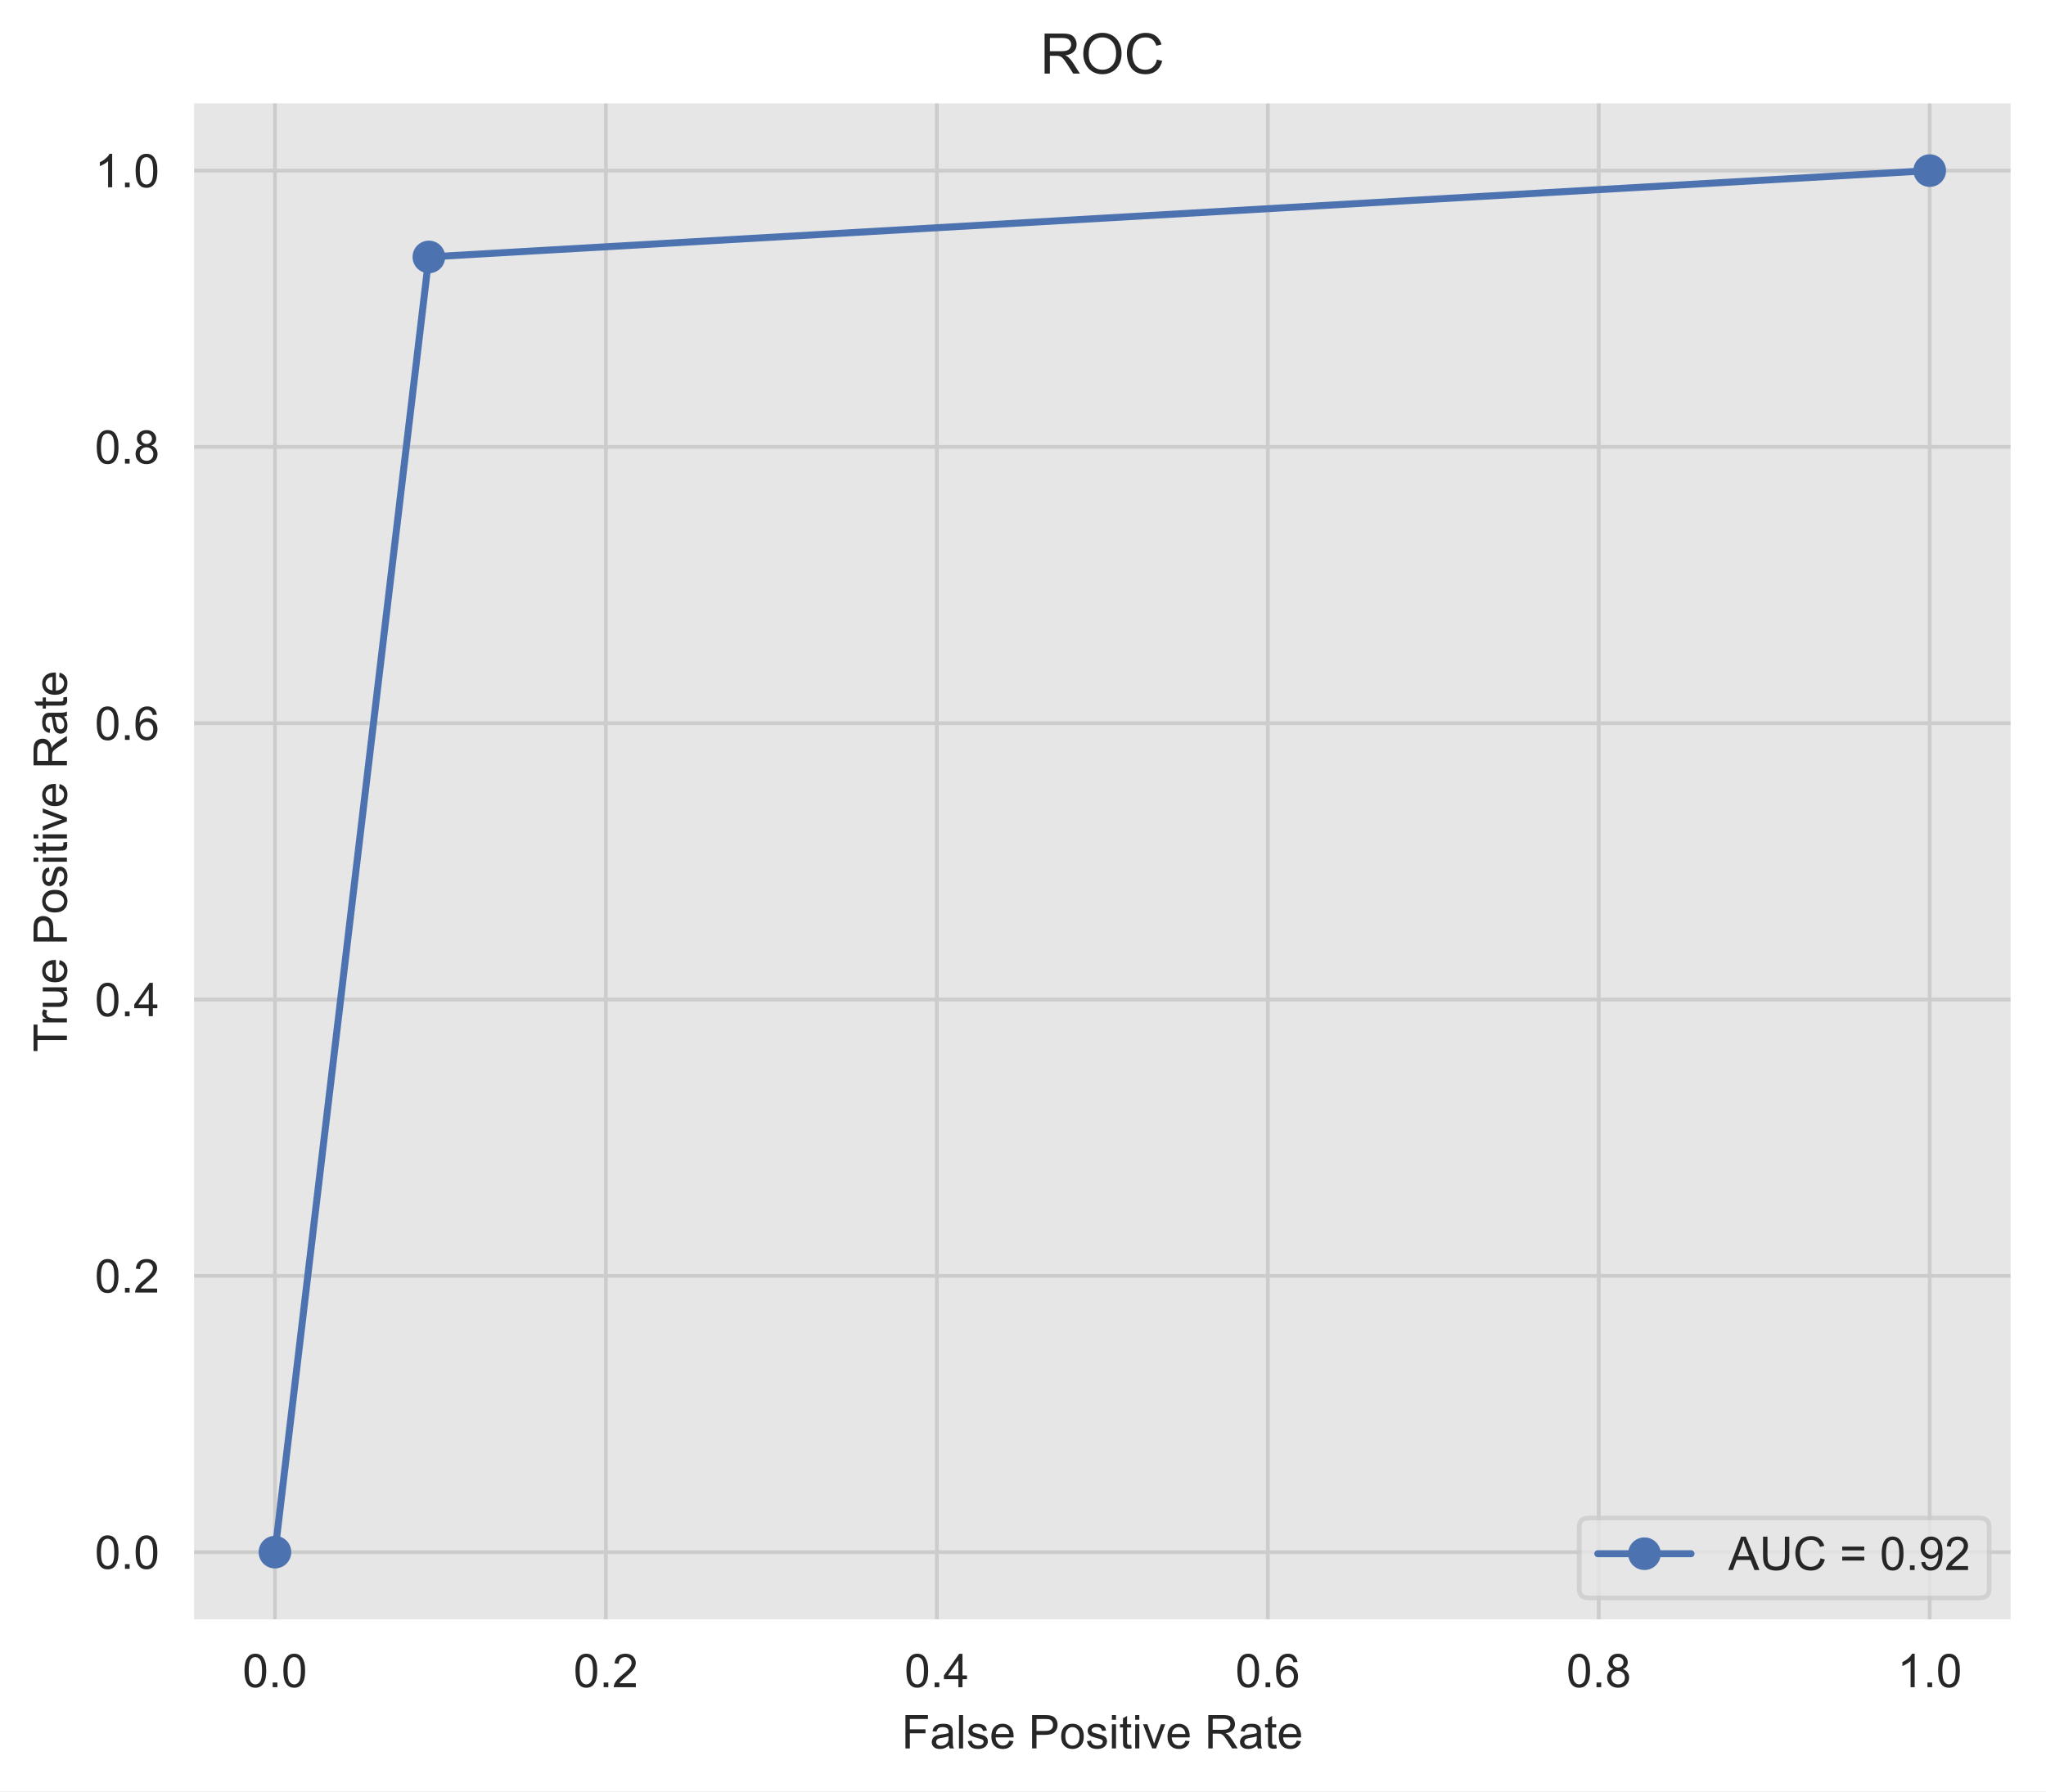
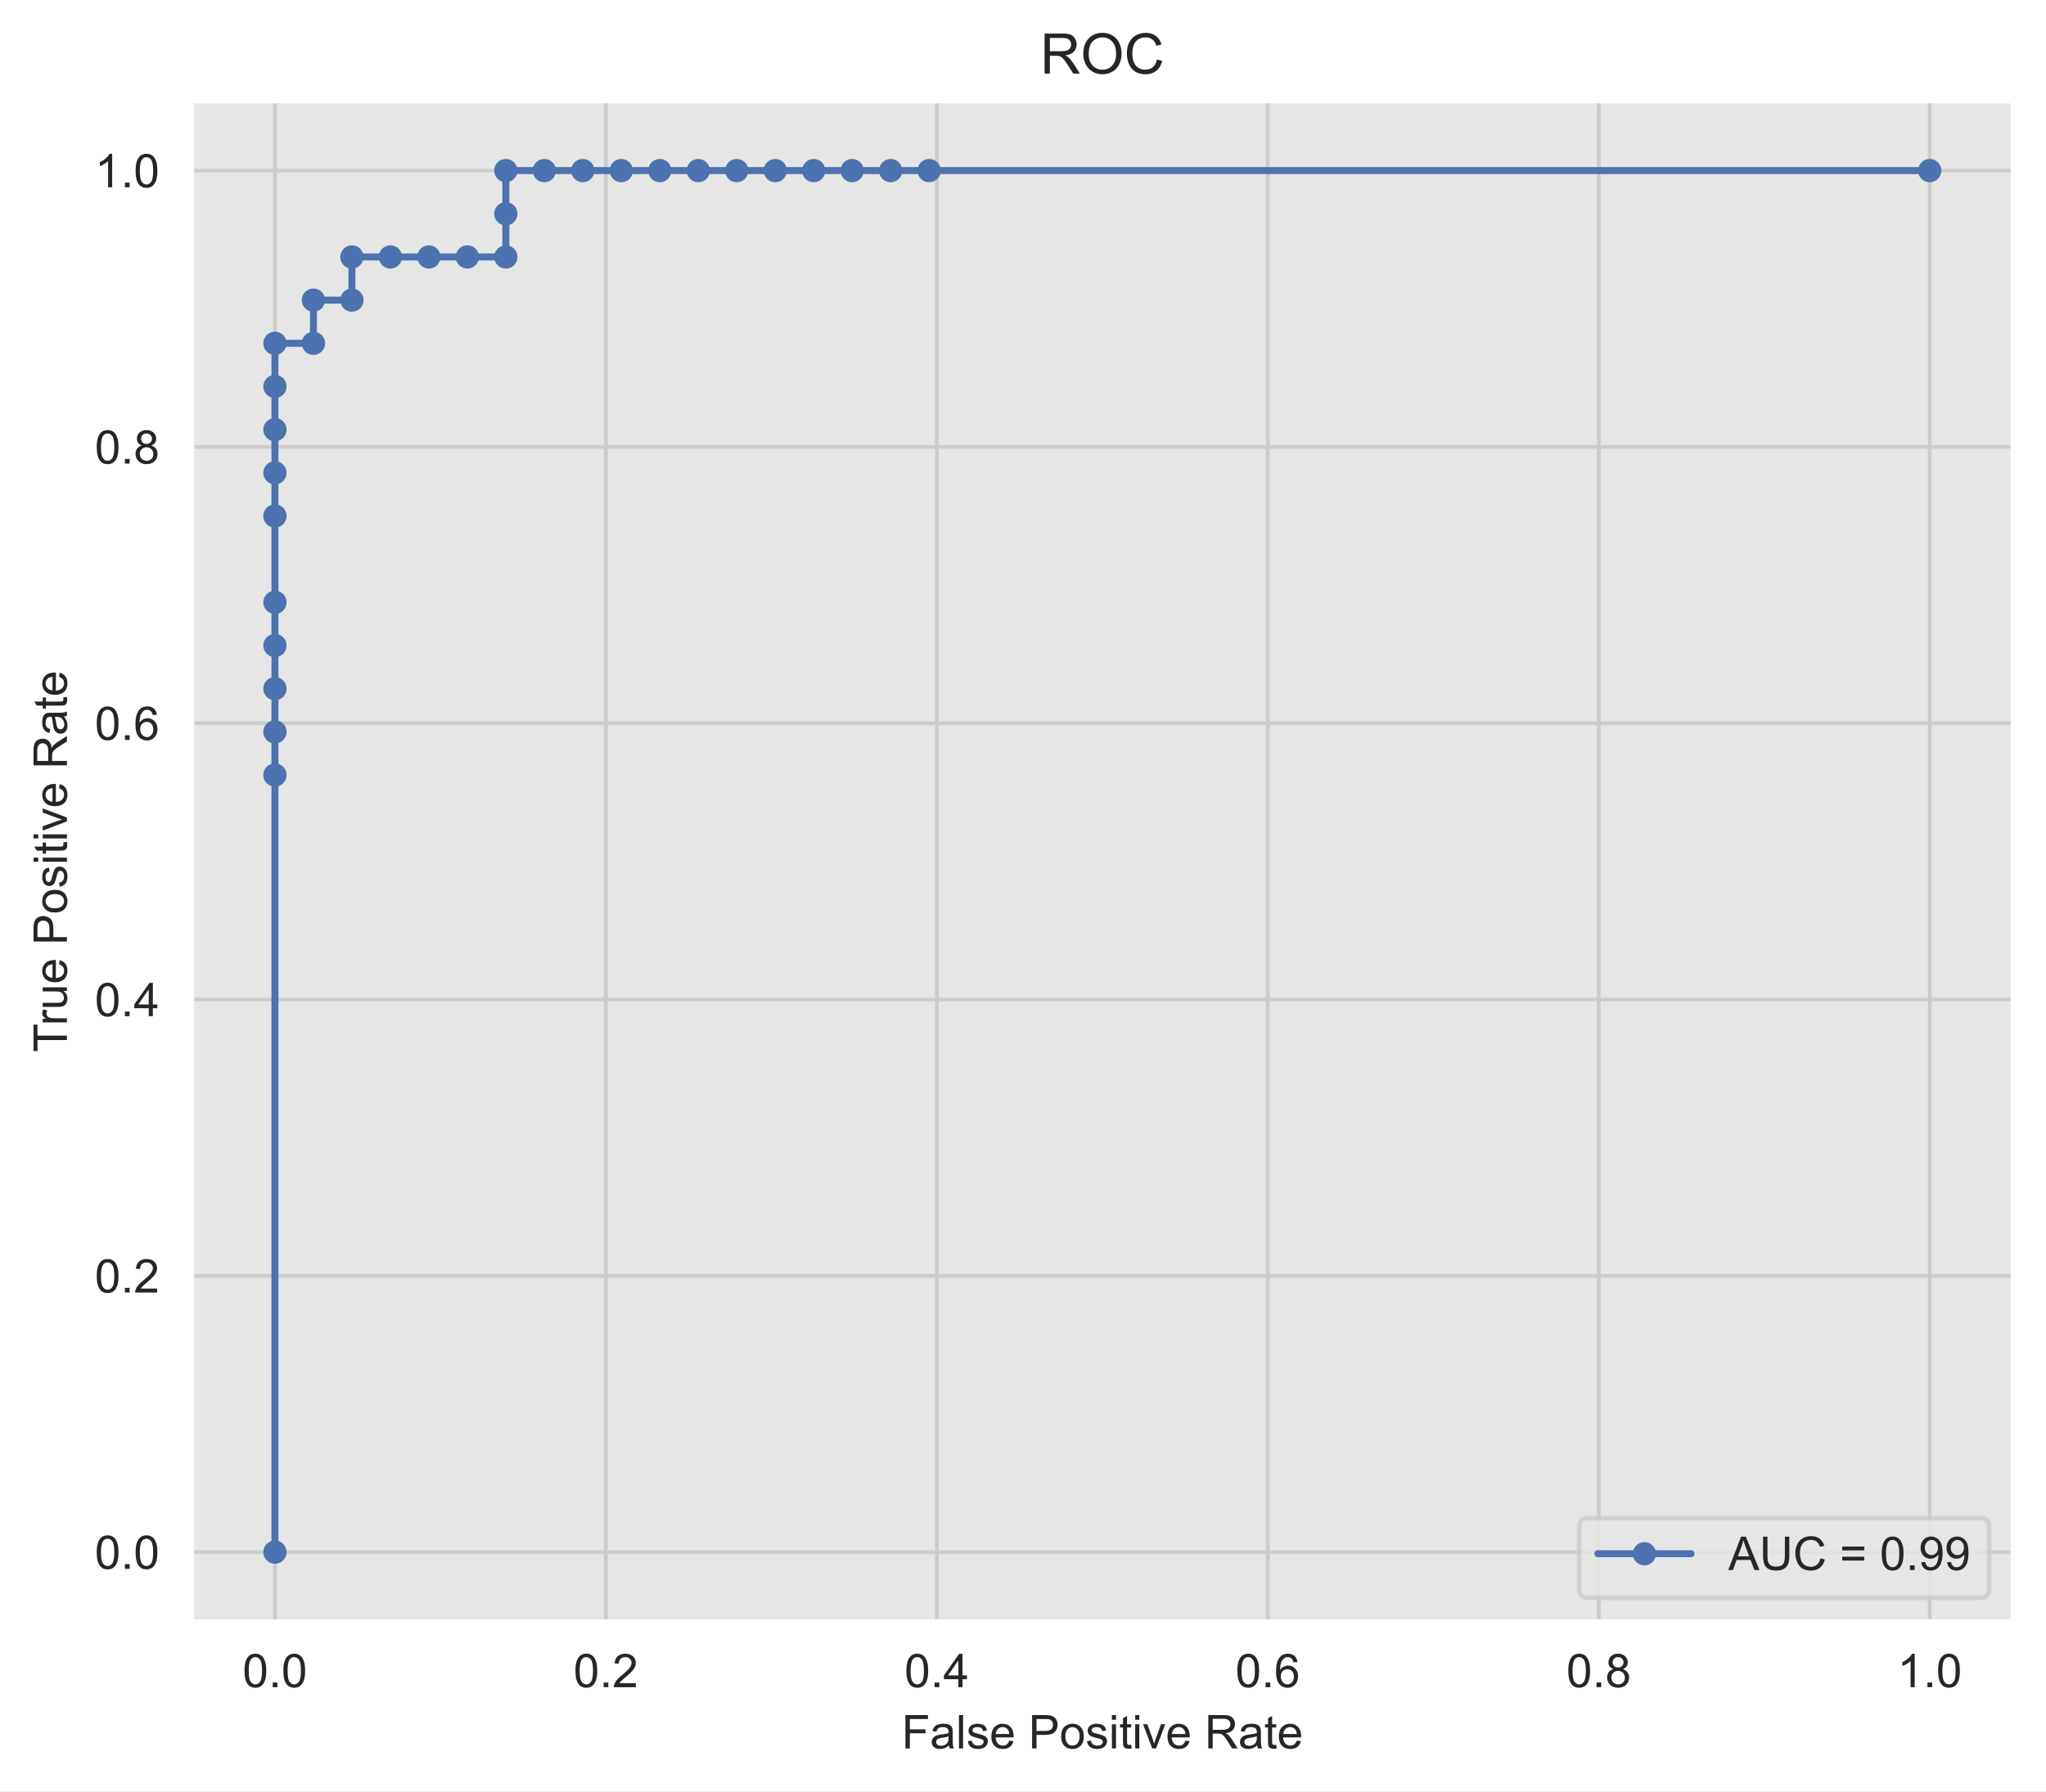
<svg xmlns="http://www.w3.org/2000/svg" xmlns:xlink="http://www.w3.org/1999/xlink" height="384.44pt" version="1.1" viewBox="0 0 439.045 384.44" width="439.045pt">
  <defs>
    <style type="text/css">*{stroke-linecap:butt;stroke-linejoin:round;}</style>
  </defs>
  <g id="figure_1">
    <g id="patch_1">
      <path d="M 0 384.44  L 439.045 384.44  L 439.045 0  L 0 0  z " style="fill:#ffffff;" />
    </g>
    <g id="axes_1">
      <g id="patch_2">
        <path d="M 41.245 347.949  L 431.845 347.949  L 431.845 21.789  L 41.245 21.789  z " style="fill:#e6e6e6;" />
      </g>
      <g id="matplotlib.axis_1">
        <g id="xtick_1">
          <g id="line2d_1">
-             <path clip-path="url(#p0c0ba80cb5)" d="M 59 347.949  L 59 21.789  " style="fill:none;stroke:#cccccc;stroke-linecap:round;stroke-width:0.8;" />
+             <path clip-path="url(#pabff791af9)" d="M 59 347.949  L 59 21.789  " style="fill:none;stroke:#cccccc;stroke-linecap:round;stroke-width:0.8;" />
          </g>
          <g id="text_1">
            <g style="fill:#262626;" transform="translate(52.04986 362.1072)scale(0.1 -0.1)">
              <defs>
                <path d="M 4.156 35.297  Q 4.156 48 6.766 55.734  Q 9.375 63.484 14.516 67.672  Q 19.672 71.875 27.484 71.875  Q 33.25 71.875 37.594 69.547  Q 41.938 67.234 44.766 62.859  Q 47.609 58.5 49.219 52.219  Q 50.828 45.953 50.828 35.297  Q 50.828 22.703 48.234 14.969  Q 45.656 7.234 40.5 3  Q 35.359 -1.219 27.484 -1.219  Q 17.141 -1.219 11.234 6.203  Q 4.156 15.141 4.156 35.297  z M 13.188 35.297  Q 13.188 17.672 17.312 11.828  Q 21.438 6 27.484 6  Q 33.547 6 37.672 11.859  Q 41.797 17.719 41.797 35.297  Q 41.797 52.984 37.672 58.781  Q 33.547 64.594 27.391 64.594  Q 21.344 64.594 17.719 59.469  Q 13.188 52.938 13.188 35.297  z " id="ArialMT-48" />
                <path d="M 9.078 0  L 9.078 10.016  L 19.094 10.016  L 19.094 0  z " id="ArialMT-46" />
              </defs>
              <use xlink:href="#ArialMT-48" />
              <use x="55.615" xlink:href="#ArialMT-46" />
              <use x="83.398" xlink:href="#ArialMT-48" />
            </g>
          </g>
        </g>
        <g id="xtick_2">
          <g id="line2d_2">
-             <path clip-path="url(#p0c0ba80cb5)" d="M 130.018 347.949  L 130.018 21.789  " style="fill:none;stroke:#cccccc;stroke-linecap:round;stroke-width:0.8;" />
+             <path clip-path="url(#pabff791af9)" d="M 130.018 347.949  L 130.018 21.789  " style="fill:none;stroke:#cccccc;stroke-linecap:round;stroke-width:0.8;" />
          </g>
          <g id="text_2">
            <g style="fill:#262626;" transform="translate(123.068 362.1072)scale(0.1 -0.1)">
              <defs>
                <path d="M 50.344 8.453  L 50.344 0  L 3.031 0  Q 2.938 3.172 4.047 6.109  Q 5.859 10.938 9.828 15.625  Q 13.812 20.312 21.344 26.469  Q 33.016 36.031 37.109 41.625  Q 41.219 47.219 41.219 52.203  Q 41.219 57.422 37.469 61  Q 33.734 64.594 27.734 64.594  Q 21.391 64.594 17.578 60.781  Q 13.766 56.984 13.719 50.25  L 4.688 51.172  Q 5.609 61.281 11.656 66.578  Q 17.719 71.875 27.938 71.875  Q 38.234 71.875 44.234 66.156  Q 50.25 60.453 50.25 52  Q 50.25 47.703 48.484 43.547  Q 46.734 39.406 42.656 34.812  Q 38.578 30.219 29.109 22.219  Q 21.188 15.578 18.938 13.203  Q 16.703 10.844 15.234 8.453  z " id="ArialMT-50" />
              </defs>
              <use xlink:href="#ArialMT-48" />
              <use x="55.615" xlink:href="#ArialMT-46" />
              <use x="83.398" xlink:href="#ArialMT-50" />
            </g>
          </g>
        </g>
        <g id="xtick_3">
          <g id="line2d_3">
-             <path clip-path="url(#p0c0ba80cb5)" d="M 201.036 347.949  L 201.036 21.789  " style="fill:none;stroke:#cccccc;stroke-linecap:round;stroke-width:0.8;" />
+             <path clip-path="url(#pabff791af9)" d="M 201.036 347.949  L 201.036 21.789  " style="fill:none;stroke:#cccccc;stroke-linecap:round;stroke-width:0.8;" />
          </g>
          <g id="text_3">
            <g style="fill:#262626;" transform="translate(194.0862 362.1072)scale(0.1 -0.1)">
              <defs>
                <path d="M 32.328 0  L 32.328 17.141  L 1.266 17.141  L 1.266 25.203  L 33.938 71.578  L 41.109 71.578  L 41.109 25.203  L 50.781 25.203  L 50.781 17.141  L 41.109 17.141  L 41.109 0  z M 32.328 25.203  L 32.328 57.469  L 9.906 25.203  z " id="ArialMT-52" />
              </defs>
              <use xlink:href="#ArialMT-48" />
              <use x="55.615" xlink:href="#ArialMT-46" />
              <use x="83.398" xlink:href="#ArialMT-52" />
            </g>
          </g>
        </g>
        <g id="xtick_4">
          <g id="line2d_4">
-             <path clip-path="url(#p0c0ba80cb5)" d="M 272.054 347.949  L 272.054 21.789  " style="fill:none;stroke:#cccccc;stroke-linecap:round;stroke-width:0.8;" />
+             <path clip-path="url(#pabff791af9)" d="M 272.054 347.949  L 272.054 21.789  " style="fill:none;stroke:#cccccc;stroke-linecap:round;stroke-width:0.8;" />
          </g>
          <g id="text_4">
            <g style="fill:#262626;" transform="translate(265.1044 362.1072)scale(0.1 -0.1)">
              <defs>
                <path d="M 49.75 54.047  L 41.016 53.375  Q 39.844 58.547 37.703 60.891  Q 34.125 64.656 28.906 64.656  Q 24.703 64.656 21.531 62.312  Q 17.391 59.281 14.984 53.469  Q 12.594 47.656 12.5 36.922  Q 15.672 41.75 20.266 44.094  Q 24.859 46.438 29.891 46.438  Q 38.672 46.438 44.844 39.969  Q 51.031 33.5 51.031 23.25  Q 51.031 16.5 48.125 10.719  Q 45.219 4.938 40.141 1.859  Q 35.062 -1.219 28.609 -1.219  Q 17.625 -1.219 10.688 6.859  Q 3.766 14.938 3.766 33.5  Q 3.766 54.25 11.422 63.672  Q 18.109 71.875 29.438 71.875  Q 37.891 71.875 43.281 67.141  Q 48.688 62.406 49.75 54.047  z M 13.875 23.188  Q 13.875 18.656 15.797 14.5  Q 17.719 10.359 21.188 8.172  Q 24.656 6 28.469 6  Q 34.031 6 38.031 10.484  Q 42.047 14.984 42.047 22.703  Q 42.047 30.125 38.078 34.391  Q 34.125 38.672 28.125 38.672  Q 22.172 38.672 18.016 34.391  Q 13.875 30.125 13.875 23.188  z " id="ArialMT-54" />
              </defs>
              <use xlink:href="#ArialMT-48" />
              <use x="55.615" xlink:href="#ArialMT-46" />
              <use x="83.398" xlink:href="#ArialMT-54" />
            </g>
          </g>
        </g>
        <g id="xtick_5">
          <g id="line2d_5">
-             <path clip-path="url(#p0c0ba80cb5)" d="M 343.073 347.949  L 343.073 21.789  " style="fill:none;stroke:#cccccc;stroke-linecap:round;stroke-width:0.8;" />
+             <path clip-path="url(#pabff791af9)" d="M 343.073 347.949  L 343.073 21.789  " style="fill:none;stroke:#cccccc;stroke-linecap:round;stroke-width:0.8;" />
          </g>
          <g id="text_5">
            <g style="fill:#262626;" transform="translate(336.1226 362.1072)scale(0.1 -0.1)">
              <defs>
                <path d="M 17.672 38.812  Q 12.203 40.828 9.562 44.531  Q 6.938 48.25 6.938 53.422  Q 6.938 61.234 12.547 66.547  Q 18.172 71.875 27.484 71.875  Q 36.859 71.875 42.578 66.422  Q 48.297 60.984 48.297 53.172  Q 48.297 48.188 45.672 44.5  Q 43.062 40.828 37.75 38.812  Q 44.344 36.672 47.781 31.875  Q 51.219 27.094 51.219 20.453  Q 51.219 11.281 44.719 5.031  Q 38.234 -1.219 27.641 -1.219  Q 17.047 -1.219 10.547 5.047  Q 4.047 11.328 4.047 20.703  Q 4.047 27.688 7.594 32.391  Q 11.141 37.109 17.672 38.812  z M 15.922 53.719  Q 15.922 48.641 19.188 45.406  Q 22.469 42.188 27.688 42.188  Q 32.766 42.188 36.016 45.375  Q 39.266 48.578 39.266 53.219  Q 39.266 58.062 35.906 61.359  Q 32.562 64.656 27.594 64.656  Q 22.562 64.656 19.234 61.422  Q 15.922 58.203 15.922 53.719  z M 13.094 20.656  Q 13.094 16.891 14.875 13.375  Q 16.656 9.859 20.172 7.922  Q 23.688 6 27.734 6  Q 34.031 6 38.125 10.047  Q 42.234 14.109 42.234 20.359  Q 42.234 26.703 38.016 30.859  Q 33.797 35.016 27.438 35.016  Q 21.234 35.016 17.156 30.906  Q 13.094 26.812 13.094 20.656  z " id="ArialMT-56" />
              </defs>
              <use xlink:href="#ArialMT-48" />
              <use x="55.615" xlink:href="#ArialMT-46" />
              <use x="83.398" xlink:href="#ArialMT-56" />
            </g>
          </g>
        </g>
        <g id="xtick_6">
          <g id="line2d_6">
-             <path clip-path="url(#p0c0ba80cb5)" d="M 414.091 347.949  L 414.091 21.789  " style="fill:none;stroke:#cccccc;stroke-linecap:round;stroke-width:0.8;" />
+             <path clip-path="url(#pabff791af9)" d="M 414.091 347.949  L 414.091 21.789  " style="fill:none;stroke:#cccccc;stroke-linecap:round;stroke-width:0.8;" />
          </g>
          <g id="text_6">
            <g style="fill:#262626;" transform="translate(407.1408 362.1072)scale(0.1 -0.1)">
              <defs>
                <path d="M 37.25 0  L 28.469 0  L 28.469 56  Q 25.297 52.984 20.141 49.953  Q 14.984 46.922 10.891 45.406  L 10.891 53.906  Q 18.266 57.375 23.781 62.297  Q 29.297 67.234 31.594 71.875  L 37.25 71.875  z " id="ArialMT-49" />
              </defs>
              <use xlink:href="#ArialMT-49" />
              <use x="55.615" xlink:href="#ArialMT-46" />
              <use x="83.398" xlink:href="#ArialMT-48" />
            </g>
          </g>
        </g>
        <g id="text_7">
          <g style="fill:#262626;" transform="translate(193.4734 375.2525)scale(0.1 -0.1)">
            <defs>
              <path d="M 8.203 0  L 8.203 71.578  L 56.5 71.578  L 56.5 63.141  L 17.672 63.141  L 17.672 40.969  L 51.266 40.969  L 51.266 32.516  L 17.672 32.516  L 17.672 0  z " id="ArialMT-70" />
              <path d="M 40.438 6.391  Q 35.547 2.25 31.031 0.531  Q 26.516 -1.172 21.344 -1.172  Q 12.797 -1.172 8.203 3  Q 3.609 7.172 3.609 13.672  Q 3.609 17.484 5.344 20.625  Q 7.078 23.781 9.891 25.688  Q 12.703 27.594 16.219 28.562  Q 18.797 29.25 24.031 29.891  Q 34.672 31.156 39.703 32.906  Q 39.75 34.719 39.75 35.203  Q 39.75 40.578 37.25 42.781  Q 33.891 45.75 27.25 45.75  Q 21.047 45.75 18.094 43.578  Q 15.141 41.406 13.719 35.891  L 5.125 37.062  Q 6.297 42.578 8.984 45.969  Q 11.672 49.359 16.75 51.188  Q 21.828 53.031 28.516 53.031  Q 35.156 53.031 39.297 51.469  Q 43.453 49.906 45.406 47.531  Q 47.359 45.172 48.141 41.547  Q 48.578 39.312 48.578 33.453  L 48.578 21.734  Q 48.578 9.469 49.141 6.219  Q 49.703 2.984 51.375 0  L 42.188 0  Q 40.828 2.734 40.438 6.391  z M 39.703 26.031  Q 34.906 24.078 25.344 22.703  Q 19.922 21.922 17.672 20.938  Q 15.438 19.969 14.203 18.094  Q 12.984 16.219 12.984 13.922  Q 12.984 10.406 15.641 8.062  Q 18.312 5.719 23.438 5.719  Q 28.516 5.719 32.469 7.938  Q 36.422 10.156 38.281 14.016  Q 39.703 17 39.703 22.797  z " id="ArialMT-97" />
              <path d="M 6.391 0  L 6.391 71.578  L 15.188 71.578  L 15.188 0  z " id="ArialMT-108" />
              <path d="M 3.078 15.484  L 11.766 16.844  Q 12.5 11.625 15.844 8.844  Q 19.188 6.062 25.203 6.062  Q 31.25 6.062 34.172 8.516  Q 37.109 10.984 37.109 14.312  Q 37.109 17.281 34.516 19  Q 32.719 20.172 25.531 21.969  Q 15.875 24.422 12.141 26.203  Q 8.406 27.984 6.469 31.125  Q 4.547 34.281 4.547 38.094  Q 4.547 41.547 6.125 44.5  Q 7.719 47.469 10.453 49.422  Q 12.5 50.922 16.031 51.969  Q 19.578 53.031 23.641 53.031  Q 29.734 53.031 34.344 51.266  Q 38.969 49.516 41.156 46.5  Q 43.359 43.5 44.188 38.484  L 35.594 37.312  Q 35.016 41.312 32.203 43.547  Q 29.391 45.797 24.266 45.797  Q 18.219 45.797 15.625 43.797  Q 13.031 41.797 13.031 39.109  Q 13.031 37.406 14.109 36.031  Q 15.188 34.625 17.484 33.688  Q 18.797 33.203 25.25 31.453  Q 34.578 28.953 38.25 27.359  Q 41.938 25.781 44.031 22.75  Q 46.141 19.734 46.141 15.234  Q 46.141 10.844 43.578 6.953  Q 41.016 3.078 36.172 0.953  Q 31.344 -1.172 25.25 -1.172  Q 15.141 -1.172 9.844 3.031  Q 4.547 7.234 3.078 15.484  z " id="ArialMT-115" />
              <path d="M 42.094 16.703  L 51.172 15.578  Q 49.031 7.625 43.219 3.219  Q 37.406 -1.172 28.375 -1.172  Q 17 -1.172 10.328 5.828  Q 3.656 12.844 3.656 25.484  Q 3.656 38.578 10.391 45.797  Q 17.141 53.031 27.875 53.031  Q 38.281 53.031 44.875 45.953  Q 51.469 38.875 51.469 26.031  Q 51.469 25.25 51.422 23.688  L 12.75 23.688  Q 13.234 15.141 17.578 10.594  Q 21.922 6.062 28.422 6.062  Q 33.25 6.062 36.672 8.594  Q 40.094 11.141 42.094 16.703  z M 13.234 30.906  L 42.188 30.906  Q 41.609 37.453 38.875 40.719  Q 34.672 45.797 27.984 45.797  Q 21.922 45.797 17.797 41.75  Q 13.672 37.703 13.234 30.906  z " id="ArialMT-101" />
              <path id="ArialMT-32" />
              <path d="M 7.719 0  L 7.719 71.578  L 34.719 71.578  Q 41.844 71.578 45.609 70.906  Q 50.875 70.016 54.438 67.547  Q 58.016 65.094 60.188 60.641  Q 62.359 56.203 62.359 50.875  Q 62.359 41.75 56.547 35.422  Q 50.734 29.109 35.547 29.109  L 17.188 29.109  L 17.188 0  z M 17.188 37.547  L 35.688 37.547  Q 44.875 37.547 48.734 40.969  Q 52.594 44.391 52.594 50.594  Q 52.594 55.078 50.312 58.266  Q 48.047 61.469 44.344 62.5  Q 41.938 63.141 35.5 63.141  L 17.188 63.141  z " id="ArialMT-80" />
              <path d="M 3.328 25.922  Q 3.328 40.328 11.328 47.266  Q 18.016 53.031 27.641 53.031  Q 38.328 53.031 45.109 46.016  Q 51.906 39.016 51.906 26.656  Q 51.906 16.656 48.906 10.906  Q 45.906 5.172 40.156 2  Q 34.422 -1.172 27.641 -1.172  Q 16.75 -1.172 10.031 5.812  Q 3.328 12.797 3.328 25.922  z M 12.359 25.922  Q 12.359 15.969 16.703 11.016  Q 21.047 6.062 27.641 6.062  Q 34.188 6.062 38.531 11.031  Q 42.875 16.016 42.875 26.219  Q 42.875 35.844 38.5 40.797  Q 34.125 45.75 27.641 45.75  Q 21.047 45.75 16.703 40.812  Q 12.359 35.891 12.359 25.922  z " id="ArialMT-111" />
              <path d="M 6.641 61.469  L 6.641 71.578  L 15.438 71.578  L 15.438 61.469  z M 6.641 0  L 6.641 51.859  L 15.438 51.859  L 15.438 0  z " id="ArialMT-105" />
              <path d="M 25.781 7.859  L 27.047 0.094  Q 23.344 -0.688 20.406 -0.688  Q 15.625 -0.688 12.984 0.828  Q 10.359 2.344 9.281 4.812  Q 8.203 7.281 8.203 15.188  L 8.203 45.016  L 1.766 45.016  L 1.766 51.859  L 8.203 51.859  L 8.203 64.703  L 16.938 69.969  L 16.938 51.859  L 25.781 51.859  L 25.781 45.016  L 16.938 45.016  L 16.938 14.703  Q 16.938 10.938 17.406 9.859  Q 17.875 8.797 18.922 8.156  Q 19.969 7.516 21.922 7.516  Q 23.391 7.516 25.781 7.859  z " id="ArialMT-116" />
              <path d="M 21 0  L 1.266 51.859  L 10.547 51.859  L 21.688 20.797  Q 23.484 15.766 25 10.359  Q 26.172 14.453 28.266 20.219  L 39.797 51.859  L 48.828 51.859  L 29.203 0  z " id="ArialMT-118" />
              <path d="M 7.859 0  L 7.859 71.578  L 39.594 71.578  Q 49.172 71.578 54.141 69.641  Q 59.125 67.719 62.109 62.828  Q 65.094 57.953 65.094 52.047  Q 65.094 44.438 60.156 39.203  Q 55.219 33.984 44.922 32.562  Q 48.688 30.766 50.641 29  Q 54.781 25.203 58.5 19.484  L 70.953 0  L 59.031 0  L 49.562 14.891  Q 45.406 21.344 42.719 24.75  Q 40.047 28.172 37.922 29.531  Q 35.797 30.906 33.594 31.453  Q 31.984 31.781 28.328 31.781  L 17.328 31.781  L 17.328 0  z M 17.328 39.984  L 37.703 39.984  Q 44.188 39.984 47.844 41.328  Q 51.516 42.672 53.422 45.625  Q 55.328 48.578 55.328 52.047  Q 55.328 57.125 51.641 60.391  Q 47.953 63.672 39.984 63.672  L 17.328 63.672  z " id="ArialMT-82" />
            </defs>
            <use xlink:href="#ArialMT-70" />
            <use x="61.084" xlink:href="#ArialMT-97" />
            <use x="116.699" xlink:href="#ArialMT-108" />
            <use x="138.916" xlink:href="#ArialMT-115" />
            <use x="188.916" xlink:href="#ArialMT-101" />
            <use x="244.531" xlink:href="#ArialMT-32" />
            <use x="272.314" xlink:href="#ArialMT-80" />
            <use x="339.014" xlink:href="#ArialMT-111" />
            <use x="394.629" xlink:href="#ArialMT-115" />
            <use x="444.629" xlink:href="#ArialMT-105" />
            <use x="466.846" xlink:href="#ArialMT-116" />
            <use x="494.629" xlink:href="#ArialMT-105" />
            <use x="516.846" xlink:href="#ArialMT-118" />
            <use x="566.846" xlink:href="#ArialMT-101" />
            <use x="622.461" xlink:href="#ArialMT-32" />
            <use x="650.244" xlink:href="#ArialMT-82" />
            <use x="722.461" xlink:href="#ArialMT-97" />
            <use x="778.076" xlink:href="#ArialMT-116" />
            <use x="805.859" xlink:href="#ArialMT-101" />
          </g>
        </g>
      </g>
      <g id="matplotlib.axis_2">
        <g id="ytick_1">
          <g id="line2d_7">
-             <path clip-path="url(#p0c0ba80cb5)" d="M 41.245 333.124  L 431.845 333.124  " style="fill:none;stroke:#cccccc;stroke-linecap:round;stroke-width:0.8;" />
+             <path clip-path="url(#pabff791af9)" d="M 41.245 333.124  L 431.845 333.124  " style="fill:none;stroke:#cccccc;stroke-linecap:round;stroke-width:0.8;" />
          </g>
          <g id="text_8">
            <g style="fill:#262626;" transform="translate(20.34531 336.7028)scale(0.1 -0.1)">
              <use xlink:href="#ArialMT-48" />
              <use x="55.615" xlink:href="#ArialMT-46" />
              <use x="83.398" xlink:href="#ArialMT-48" />
            </g>
          </g>
        </g>
        <g id="ytick_2">
          <g id="line2d_8">
-             <path clip-path="url(#p0c0ba80cb5)" d="M 41.245 273.822  L 431.845 273.822  " style="fill:none;stroke:#cccccc;stroke-linecap:round;stroke-width:0.8;" />
+             <path clip-path="url(#pabff791af9)" d="M 41.245 273.822  L 431.845 273.822  " style="fill:none;stroke:#cccccc;stroke-linecap:round;stroke-width:0.8;" />
          </g>
          <g id="text_9">
            <g style="fill:#262626;" transform="translate(20.34531 277.401)scale(0.1 -0.1)">
              <use xlink:href="#ArialMT-48" />
              <use x="55.615" xlink:href="#ArialMT-46" />
              <use x="83.398" xlink:href="#ArialMT-50" />
            </g>
          </g>
        </g>
        <g id="ytick_3">
          <g id="line2d_9">
-             <path clip-path="url(#p0c0ba80cb5)" d="M 41.245 214.52  L 431.845 214.52  " style="fill:none;stroke:#cccccc;stroke-linecap:round;stroke-width:0.8;" />
+             <path clip-path="url(#pabff791af9)" d="M 41.245 214.52  L 431.845 214.52  " style="fill:none;stroke:#cccccc;stroke-linecap:round;stroke-width:0.8;" />
          </g>
          <g id="text_10">
            <g style="fill:#262626;" transform="translate(20.34531 218.0992)scale(0.1 -0.1)">
              <use xlink:href="#ArialMT-48" />
              <use x="55.615" xlink:href="#ArialMT-46" />
              <use x="83.398" xlink:href="#ArialMT-52" />
            </g>
          </g>
        </g>
        <g id="ytick_4">
          <g id="line2d_10">
-             <path clip-path="url(#p0c0ba80cb5)" d="M 41.245 155.218  L 431.845 155.218  " style="fill:none;stroke:#cccccc;stroke-linecap:round;stroke-width:0.8;" />
+             <path clip-path="url(#pabff791af9)" d="M 41.245 155.218  L 431.845 155.218  " style="fill:none;stroke:#cccccc;stroke-linecap:round;stroke-width:0.8;" />
          </g>
          <g id="text_11">
            <g style="fill:#262626;" transform="translate(20.34531 158.7974)scale(0.1 -0.1)">
              <use xlink:href="#ArialMT-48" />
              <use x="55.615" xlink:href="#ArialMT-46" />
              <use x="83.398" xlink:href="#ArialMT-54" />
            </g>
          </g>
        </g>
        <g id="ytick_5">
          <g id="line2d_11">
-             <path clip-path="url(#p0c0ba80cb5)" d="M 41.245 95.917  L 431.845 95.917  " style="fill:none;stroke:#cccccc;stroke-linecap:round;stroke-width:0.8;" />
+             <path clip-path="url(#pabff791af9)" d="M 41.245 95.917  L 431.845 95.917  " style="fill:none;stroke:#cccccc;stroke-linecap:round;stroke-width:0.8;" />
          </g>
          <g id="text_12">
            <g style="fill:#262626;" transform="translate(20.34531 99.49555)scale(0.1 -0.1)">
              <use xlink:href="#ArialMT-48" />
              <use x="55.615" xlink:href="#ArialMT-46" />
              <use x="83.398" xlink:href="#ArialMT-56" />
            </g>
          </g>
        </g>
        <g id="ytick_6">
          <g id="line2d_12">
-             <path clip-path="url(#p0c0ba80cb5)" d="M 41.245 36.615  L 431.845 36.615  " style="fill:none;stroke:#cccccc;stroke-linecap:round;stroke-width:0.8;" />
+             <path clip-path="url(#pabff791af9)" d="M 41.245 36.615  L 431.845 36.615  " style="fill:none;stroke:#cccccc;stroke-linecap:round;stroke-width:0.8;" />
          </g>
          <g id="text_13">
            <g style="fill:#262626;" transform="translate(20.34531 40.19374)scale(0.1 -0.1)">
              <use xlink:href="#ArialMT-49" />
              <use x="55.615" xlink:href="#ArialMT-46" />
              <use x="83.398" xlink:href="#ArialMT-48" />
            </g>
          </g>
        </g>
        <g id="text_14">
          <g style="fill:#262626;" transform="translate(14.35781 225.8077)rotate(-90)scale(0.1 -0.1)">
            <defs>
              <path d="M 25.922 0  L 25.922 63.141  L 2.344 63.141  L 2.344 71.578  L 59.078 71.578  L 59.078 63.141  L 35.406 63.141  L 35.406 0  z " id="ArialMT-84" />
              <path d="M 6.5 0  L 6.5 51.859  L 14.406 51.859  L 14.406 44  Q 17.438 49.516 20 51.266  Q 22.562 53.031 25.641 53.031  Q 30.078 53.031 34.672 50.203  L 31.641 42.047  Q 28.422 43.953 25.203 43.953  Q 22.312 43.953 20.016 42.219  Q 17.719 40.484 16.75 37.406  Q 15.281 32.719 15.281 27.156  L 15.281 0  z " id="ArialMT-114" />
              <path d="M 40.578 0  L 40.578 7.625  Q 34.516 -1.172 24.125 -1.172  Q 19.531 -1.172 15.547 0.578  Q 11.578 2.344 9.641 5  Q 7.719 7.672 6.938 11.531  Q 6.391 14.109 6.391 19.734  L 6.391 51.859  L 15.188 51.859  L 15.188 23.094  Q 15.188 16.219 15.719 13.812  Q 16.547 10.359 19.234 8.375  Q 21.922 6.391 25.875 6.391  Q 29.828 6.391 33.297 8.422  Q 36.766 10.453 38.203 13.938  Q 39.656 17.438 39.656 24.078  L 39.656 51.859  L 48.438 51.859  L 48.438 0  z " id="ArialMT-117" />
            </defs>
            <use xlink:href="#ArialMT-84" />
            <use x="57.334" xlink:href="#ArialMT-114" />
            <use x="90.635" xlink:href="#ArialMT-117" />
            <use x="146.25" xlink:href="#ArialMT-101" />
            <use x="201.865" xlink:href="#ArialMT-32" />
            <use x="229.648" xlink:href="#ArialMT-80" />
            <use x="296.348" xlink:href="#ArialMT-111" />
            <use x="351.963" xlink:href="#ArialMT-115" />
            <use x="401.963" xlink:href="#ArialMT-105" />
            <use x="424.18" xlink:href="#ArialMT-116" />
            <use x="451.963" xlink:href="#ArialMT-105" />
            <use x="474.18" xlink:href="#ArialMT-118" />
            <use x="524.18" xlink:href="#ArialMT-101" />
            <use x="579.795" xlink:href="#ArialMT-32" />
            <use x="607.578" xlink:href="#ArialMT-82" />
            <use x="679.795" xlink:href="#ArialMT-97" />
            <use x="735.41" xlink:href="#ArialMT-116" />
            <use x="763.193" xlink:href="#ArialMT-101" />
          </g>
        </g>
      </g>
      <g id="line2d_13">
-         <path clip-path="url(#p0c0ba80cb5)" d="M 59 333.124  L 92.032 55.147  L 414.091 36.615  " style="fill:none;stroke:#4c72b0;stroke-linecap:round;stroke-width:1.5;" />
+         <path clip-path="url(#pabff791af9)" d="M 59 333.124  L 59 166.338  L 59 157.072  L 59 147.806  L 59 138.54  L 59 129.274  L 59 110.742  L 59 101.476  L 59 92.21  L 59 82.944  L 59 73.678  L 67.258 73.678  L 67.258 64.413  L 75.516 64.413  L 75.516 55.147  L 83.774 55.147  L 92.032 55.147  L 100.289 55.147  L 108.547 55.147  L 108.547 45.881  L 108.547 36.615  L 116.805 36.615  L 125.063 36.615  L 133.321 36.615  L 141.579 36.615  L 149.837 36.615  L 158.095 36.615  L 166.353 36.615  L 174.611 36.615  L 182.869 36.615  L 191.127 36.615  L 199.385 36.615  L 414.091 36.615  " style="fill:none;stroke:#4c72b0;stroke-linecap:round;stroke-width:1.5;" />
        <defs>
-           <path d="M 0 3  C 0.796 3 1.559 2.684 2.121 2.121  C 2.684 1.559 3 0.796 3 0  C 3 -0.796 2.684 -1.559 2.121 -2.121  C 1.559 -2.684 0.796 -3 0 -3  C -0.796 -3 -1.559 -2.684 -2.121 -2.121  C -2.684 -1.559 -3 -0.796 -3 0  C -3 0.796 -2.684 1.559 -2.121 2.121  C -1.559 2.684 -0.796 3 0 3  z " id="m9543fb32bc" style="stroke:#4c72b0;" />
+           <path d="M 0 2  C 0.53 2 1.039 1.789 1.414 1.414  C 1.789 1.039 2 0.53 2 0  C 2 -0.53 1.789 -1.039 1.414 -1.414  C 1.039 -1.789 0.53 -2 0 -2  C -0.53 -2 -1.039 -1.789 -1.414 -1.414  C -1.789 -1.039 -2 -0.53 -2 0  C -2 0.53 -1.789 1.039 -1.414 1.414  C -1.039 1.789 -0.53 2 0 2  z " id="m3f5eaaa794" style="stroke:#4c72b0;" />
        </defs>
-         <g clip-path="url(#p0c0ba80cb5)">
-           <use style="fill:#4c72b0;stroke:#4c72b0;" x="59" xlink:href="#m9543fb32bc" y="333.124" />
-           <use style="fill:#4c72b0;stroke:#4c72b0;" x="92.032" xlink:href="#m9543fb32bc" y="55.147" />
-           <use style="fill:#4c72b0;stroke:#4c72b0;" x="414.091" xlink:href="#m9543fb32bc" y="36.615" />
+         <g clip-path="url(#pabff791af9)">
+           <use style="fill:#4c72b0;stroke:#4c72b0;" x="59" xlink:href="#m3f5eaaa794" y="333.124" />
+           <use style="fill:#4c72b0;stroke:#4c72b0;" x="59" xlink:href="#m3f5eaaa794" y="166.338" />
+           <use style="fill:#4c72b0;stroke:#4c72b0;" x="59" xlink:href="#m3f5eaaa794" y="157.072" />
+           <use style="fill:#4c72b0;stroke:#4c72b0;" x="59" xlink:href="#m3f5eaaa794" y="147.806" />
+           <use style="fill:#4c72b0;stroke:#4c72b0;" x="59" xlink:href="#m3f5eaaa794" y="138.54" />
+           <use style="fill:#4c72b0;stroke:#4c72b0;" x="59" xlink:href="#m3f5eaaa794" y="129.274" />
+           <use style="fill:#4c72b0;stroke:#4c72b0;" x="59" xlink:href="#m3f5eaaa794" y="110.742" />
+           <use style="fill:#4c72b0;stroke:#4c72b0;" x="59" xlink:href="#m3f5eaaa794" y="101.476" />
+           <use style="fill:#4c72b0;stroke:#4c72b0;" x="59" xlink:href="#m3f5eaaa794" y="92.21" />
+           <use style="fill:#4c72b0;stroke:#4c72b0;" x="59" xlink:href="#m3f5eaaa794" y="82.944" />
+           <use style="fill:#4c72b0;stroke:#4c72b0;" x="59" xlink:href="#m3f5eaaa794" y="73.678" />
+           <use style="fill:#4c72b0;stroke:#4c72b0;" x="67.258" xlink:href="#m3f5eaaa794" y="73.678" />
+           <use style="fill:#4c72b0;stroke:#4c72b0;" x="67.258" xlink:href="#m3f5eaaa794" y="64.413" />
+           <use style="fill:#4c72b0;stroke:#4c72b0;" x="75.516" xlink:href="#m3f5eaaa794" y="64.413" />
+           <use style="fill:#4c72b0;stroke:#4c72b0;" x="75.516" xlink:href="#m3f5eaaa794" y="55.147" />
+           <use style="fill:#4c72b0;stroke:#4c72b0;" x="83.774" xlink:href="#m3f5eaaa794" y="55.147" />
+           <use style="fill:#4c72b0;stroke:#4c72b0;" x="92.032" xlink:href="#m3f5eaaa794" y="55.147" />
+           <use style="fill:#4c72b0;stroke:#4c72b0;" x="100.289" xlink:href="#m3f5eaaa794" y="55.147" />
+           <use style="fill:#4c72b0;stroke:#4c72b0;" x="108.547" xlink:href="#m3f5eaaa794" y="55.147" />
+           <use style="fill:#4c72b0;stroke:#4c72b0;" x="108.547" xlink:href="#m3f5eaaa794" y="45.881" />
+           <use style="fill:#4c72b0;stroke:#4c72b0;" x="108.547" xlink:href="#m3f5eaaa794" y="36.615" />
+           <use style="fill:#4c72b0;stroke:#4c72b0;" x="116.805" xlink:href="#m3f5eaaa794" y="36.615" />
+           <use style="fill:#4c72b0;stroke:#4c72b0;" x="125.063" xlink:href="#m3f5eaaa794" y="36.615" />
+           <use style="fill:#4c72b0;stroke:#4c72b0;" x="133.321" xlink:href="#m3f5eaaa794" y="36.615" />
+           <use style="fill:#4c72b0;stroke:#4c72b0;" x="141.579" xlink:href="#m3f5eaaa794" y="36.615" />
+           <use style="fill:#4c72b0;stroke:#4c72b0;" x="149.837" xlink:href="#m3f5eaaa794" y="36.615" />
+           <use style="fill:#4c72b0;stroke:#4c72b0;" x="158.095" xlink:href="#m3f5eaaa794" y="36.615" />
+           <use style="fill:#4c72b0;stroke:#4c72b0;" x="166.353" xlink:href="#m3f5eaaa794" y="36.615" />
+           <use style="fill:#4c72b0;stroke:#4c72b0;" x="174.611" xlink:href="#m3f5eaaa794" y="36.615" />
+           <use style="fill:#4c72b0;stroke:#4c72b0;" x="182.869" xlink:href="#m3f5eaaa794" y="36.615" />
+           <use style="fill:#4c72b0;stroke:#4c72b0;" x="191.127" xlink:href="#m3f5eaaa794" y="36.615" />
+           <use style="fill:#4c72b0;stroke:#4c72b0;" x="199.385" xlink:href="#m3f5eaaa794" y="36.615" />
+           <use style="fill:#4c72b0;stroke:#4c72b0;" x="414.091" xlink:href="#m3f5eaaa794" y="36.615" />
        </g>
      </g>
      <g id="patch_3">
        <path d="M 41.245 347.949  L 41.245 21.789  " style="fill:none;stroke:#ffffff;stroke-linecap:square;stroke-linejoin:miter;stroke-width:0.8;" />
      </g>
      <g id="patch_4">
        <path d="M 431.845 347.949  L 431.845 21.789  " style="fill:none;stroke:#ffffff;stroke-linecap:square;stroke-linejoin:miter;stroke-width:0.8;" />
      </g>
      <g id="patch_5">
        <path d="M 41.245 347.949  L 431.845 347.949  " style="fill:none;stroke:#ffffff;stroke-linecap:square;stroke-linejoin:miter;stroke-width:0.8;" />
      </g>
      <g id="patch_6">
        <path d="M 41.245 21.789  L 431.845 21.789  " style="fill:none;stroke:#ffffff;stroke-linecap:square;stroke-linejoin:miter;stroke-width:0.8;" />
      </g>
      <g id="text_15">
        <g style="fill:#262626;" transform="translate(223.2122 15.78937)scale(0.12 -0.12)">
          <defs>
            <path d="M 4.828 34.859  Q 4.828 52.688 14.391 62.766  Q 23.969 72.859 39.109 72.859  Q 49.031 72.859 56.984 68.109  Q 64.938 63.375 69.109 54.906  Q 73.297 46.438 73.297 35.688  Q 73.297 24.812 68.891 16.219  Q 64.5 7.625 56.438 3.203  Q 48.391 -1.219 39.062 -1.219  Q 28.953 -1.219 20.984 3.656  Q 13.031 8.547 8.922 16.984  Q 4.828 25.438 4.828 34.859  z M 14.594 34.719  Q 14.594 21.781 21.547 14.328  Q 28.516 6.891 39.016 6.891  Q 49.703 6.891 56.609 14.406  Q 63.531 21.922 63.531 35.75  Q 63.531 44.484 60.578 51  Q 57.625 57.516 51.922 61.109  Q 46.234 64.703 39.156 64.703  Q 29.109 64.703 21.844 57.781  Q 14.594 50.875 14.594 34.719  z " id="ArialMT-79" />
            <path d="M 58.797 25.094  L 68.266 22.703  Q 65.281 11.031 57.547 4.906  Q 49.812 -1.219 38.625 -1.219  Q 27.047 -1.219 19.797 3.484  Q 12.547 8.203 8.766 17.141  Q 4.984 26.078 4.984 36.328  Q 4.984 47.516 9.25 55.828  Q 13.531 64.156 21.406 68.469  Q 29.297 72.797 38.766 72.797  Q 49.516 72.797 56.828 67.328  Q 64.156 61.859 67.047 51.953  L 57.719 49.75  Q 55.219 57.562 50.484 61.125  Q 45.75 64.703 38.578 64.703  Q 30.328 64.703 24.781 60.734  Q 19.234 56.781 16.984 50.109  Q 14.75 43.453 14.75 36.375  Q 14.75 27.25 17.406 20.438  Q 20.062 13.625 25.672 10.25  Q 31.297 6.891 37.844 6.891  Q 45.797 6.891 51.312 11.469  Q 56.844 16.062 58.797 25.094  z " id="ArialMT-67" />
          </defs>
          <use xlink:href="#ArialMT-82" />
          <use x="72.217" xlink:href="#ArialMT-79" />
          <use x="150" xlink:href="#ArialMT-67" />
        </g>
      </g>
      <g id="legend_1">
        <g id="patch_7">
          <path d="M 340.873 342.949  L 424.845 342.949  Q 426.845 342.949 426.845 340.949  L 426.845 327.804  Q 426.845 325.804 424.845 325.804  L 340.873 325.804  Q 338.873 325.804 338.873 327.804  L 338.873 340.949  Q 338.873 342.949 340.873 342.949  z " style="fill:#e6e6e6;opacity:0.8;stroke:#cccccc;stroke-linejoin:miter;" />
        </g>
        <g id="line2d_14">
          <path d="M 342.873 333.462  L 362.873 333.462  " style="fill:none;stroke:#4c72b0;stroke-linecap:round;stroke-width:1.5;" />
        </g>
        <g id="line2d_15">
          <g>
-             <use style="fill:#4c72b0;stroke:#4c72b0;" x="352.873" xlink:href="#m9543fb32bc" y="333.462" />
+             <use style="fill:#4c72b0;stroke:#4c72b0;" x="352.873" xlink:href="#m3f5eaaa794" y="333.462" />
          </g>
        </g>
        <g id="text_16">
          <g style="fill:#262626;" transform="translate(370.8734 336.9619)scale(0.1 -0.1)">
            <defs>
              <path d="M -0.141 0  L 27.344 71.578  L 37.547 71.578  L 66.844 0  L 56.062 0  L 47.703 21.688  L 17.781 21.688  L 9.906 0  z M 20.516 29.391  L 44.781 29.391  L 37.312 49.219  Q 33.891 58.25 32.234 64.062  Q 30.859 57.172 28.375 50.391  z " id="ArialMT-65" />
              <path d="M 54.688 71.578  L 64.156 71.578  L 64.156 30.219  Q 64.156 19.438 61.719 13.078  Q 59.281 6.734 52.906 2.75  Q 46.531 -1.219 36.188 -1.219  Q 26.125 -1.219 19.719 2.25  Q 13.328 5.719 10.594 12.281  Q 7.859 18.844 7.859 30.219  L 7.859 71.578  L 17.328 71.578  L 17.328 30.281  Q 17.328 20.953 19.062 16.531  Q 20.797 12.109 25.016 9.719  Q 29.25 7.328 35.359 7.328  Q 45.797 7.328 50.234 12.062  Q 54.688 16.797 54.688 30.281  z " id="ArialMT-85" />
              <path d="M 52.828 42.094  L 5.562 42.094  L 5.562 50.297  L 52.828 50.297  z M 52.828 20.359  L 5.562 20.359  L 5.562 28.562  L 52.828 28.562  z " id="ArialMT-61" />
              <path d="M 5.469 16.547  L 13.922 17.328  Q 14.984 11.375 18.016 8.688  Q 21.047 6 25.781 6  Q 29.828 6 32.875 7.859  Q 35.938 9.719 37.891 12.812  Q 39.844 15.922 41.156 21.188  Q 42.484 26.469 42.484 31.938  Q 42.484 32.516 42.438 33.688  Q 39.797 29.5 35.234 26.875  Q 30.672 24.266 25.344 24.266  Q 16.453 24.266 10.297 30.703  Q 4.156 37.156 4.156 47.703  Q 4.156 58.594 10.578 65.234  Q 17 71.875 26.656 71.875  Q 33.641 71.875 39.422 68.109  Q 45.219 64.359 48.219 57.391  Q 51.219 50.438 51.219 37.25  Q 51.219 23.531 48.234 15.406  Q 45.266 7.281 39.375 3.031  Q 33.5 -1.219 25.594 -1.219  Q 17.188 -1.219 11.859 3.438  Q 6.547 8.109 5.469 16.547  z M 41.453 48.141  Q 41.453 55.719 37.422 60.156  Q 33.406 64.594 27.734 64.594  Q 21.875 64.594 17.531 59.812  Q 13.188 55.031 13.188 47.406  Q 13.188 40.578 17.312 36.297  Q 21.438 32.031 27.484 32.031  Q 33.594 32.031 37.516 36.297  Q 41.453 40.578 41.453 48.141  z " id="ArialMT-57" />
            </defs>
            <use xlink:href="#ArialMT-65" />
            <use x="66.699" xlink:href="#ArialMT-85" />
            <use x="138.916" xlink:href="#ArialMT-67" />
            <use x="211.133" xlink:href="#ArialMT-32" />
            <use x="238.916" xlink:href="#ArialMT-61" />
            <use x="297.314" xlink:href="#ArialMT-32" />
            <use x="325.098" xlink:href="#ArialMT-48" />
            <use x="380.713" xlink:href="#ArialMT-46" />
            <use x="408.496" xlink:href="#ArialMT-57" />
-             <use x="464.111" xlink:href="#ArialMT-50" />
+             <use x="464.111" xlink:href="#ArialMT-57" />
          </g>
        </g>
      </g>
    </g>
  </g>
  <defs>
-     <clipPath id="p0c0ba80cb5">
+     <clipPath id="pabff791af9">
      <rect height="326.16" width="390.6" x="41.245" y="21.789" />
    </clipPath>
  </defs>
</svg>
